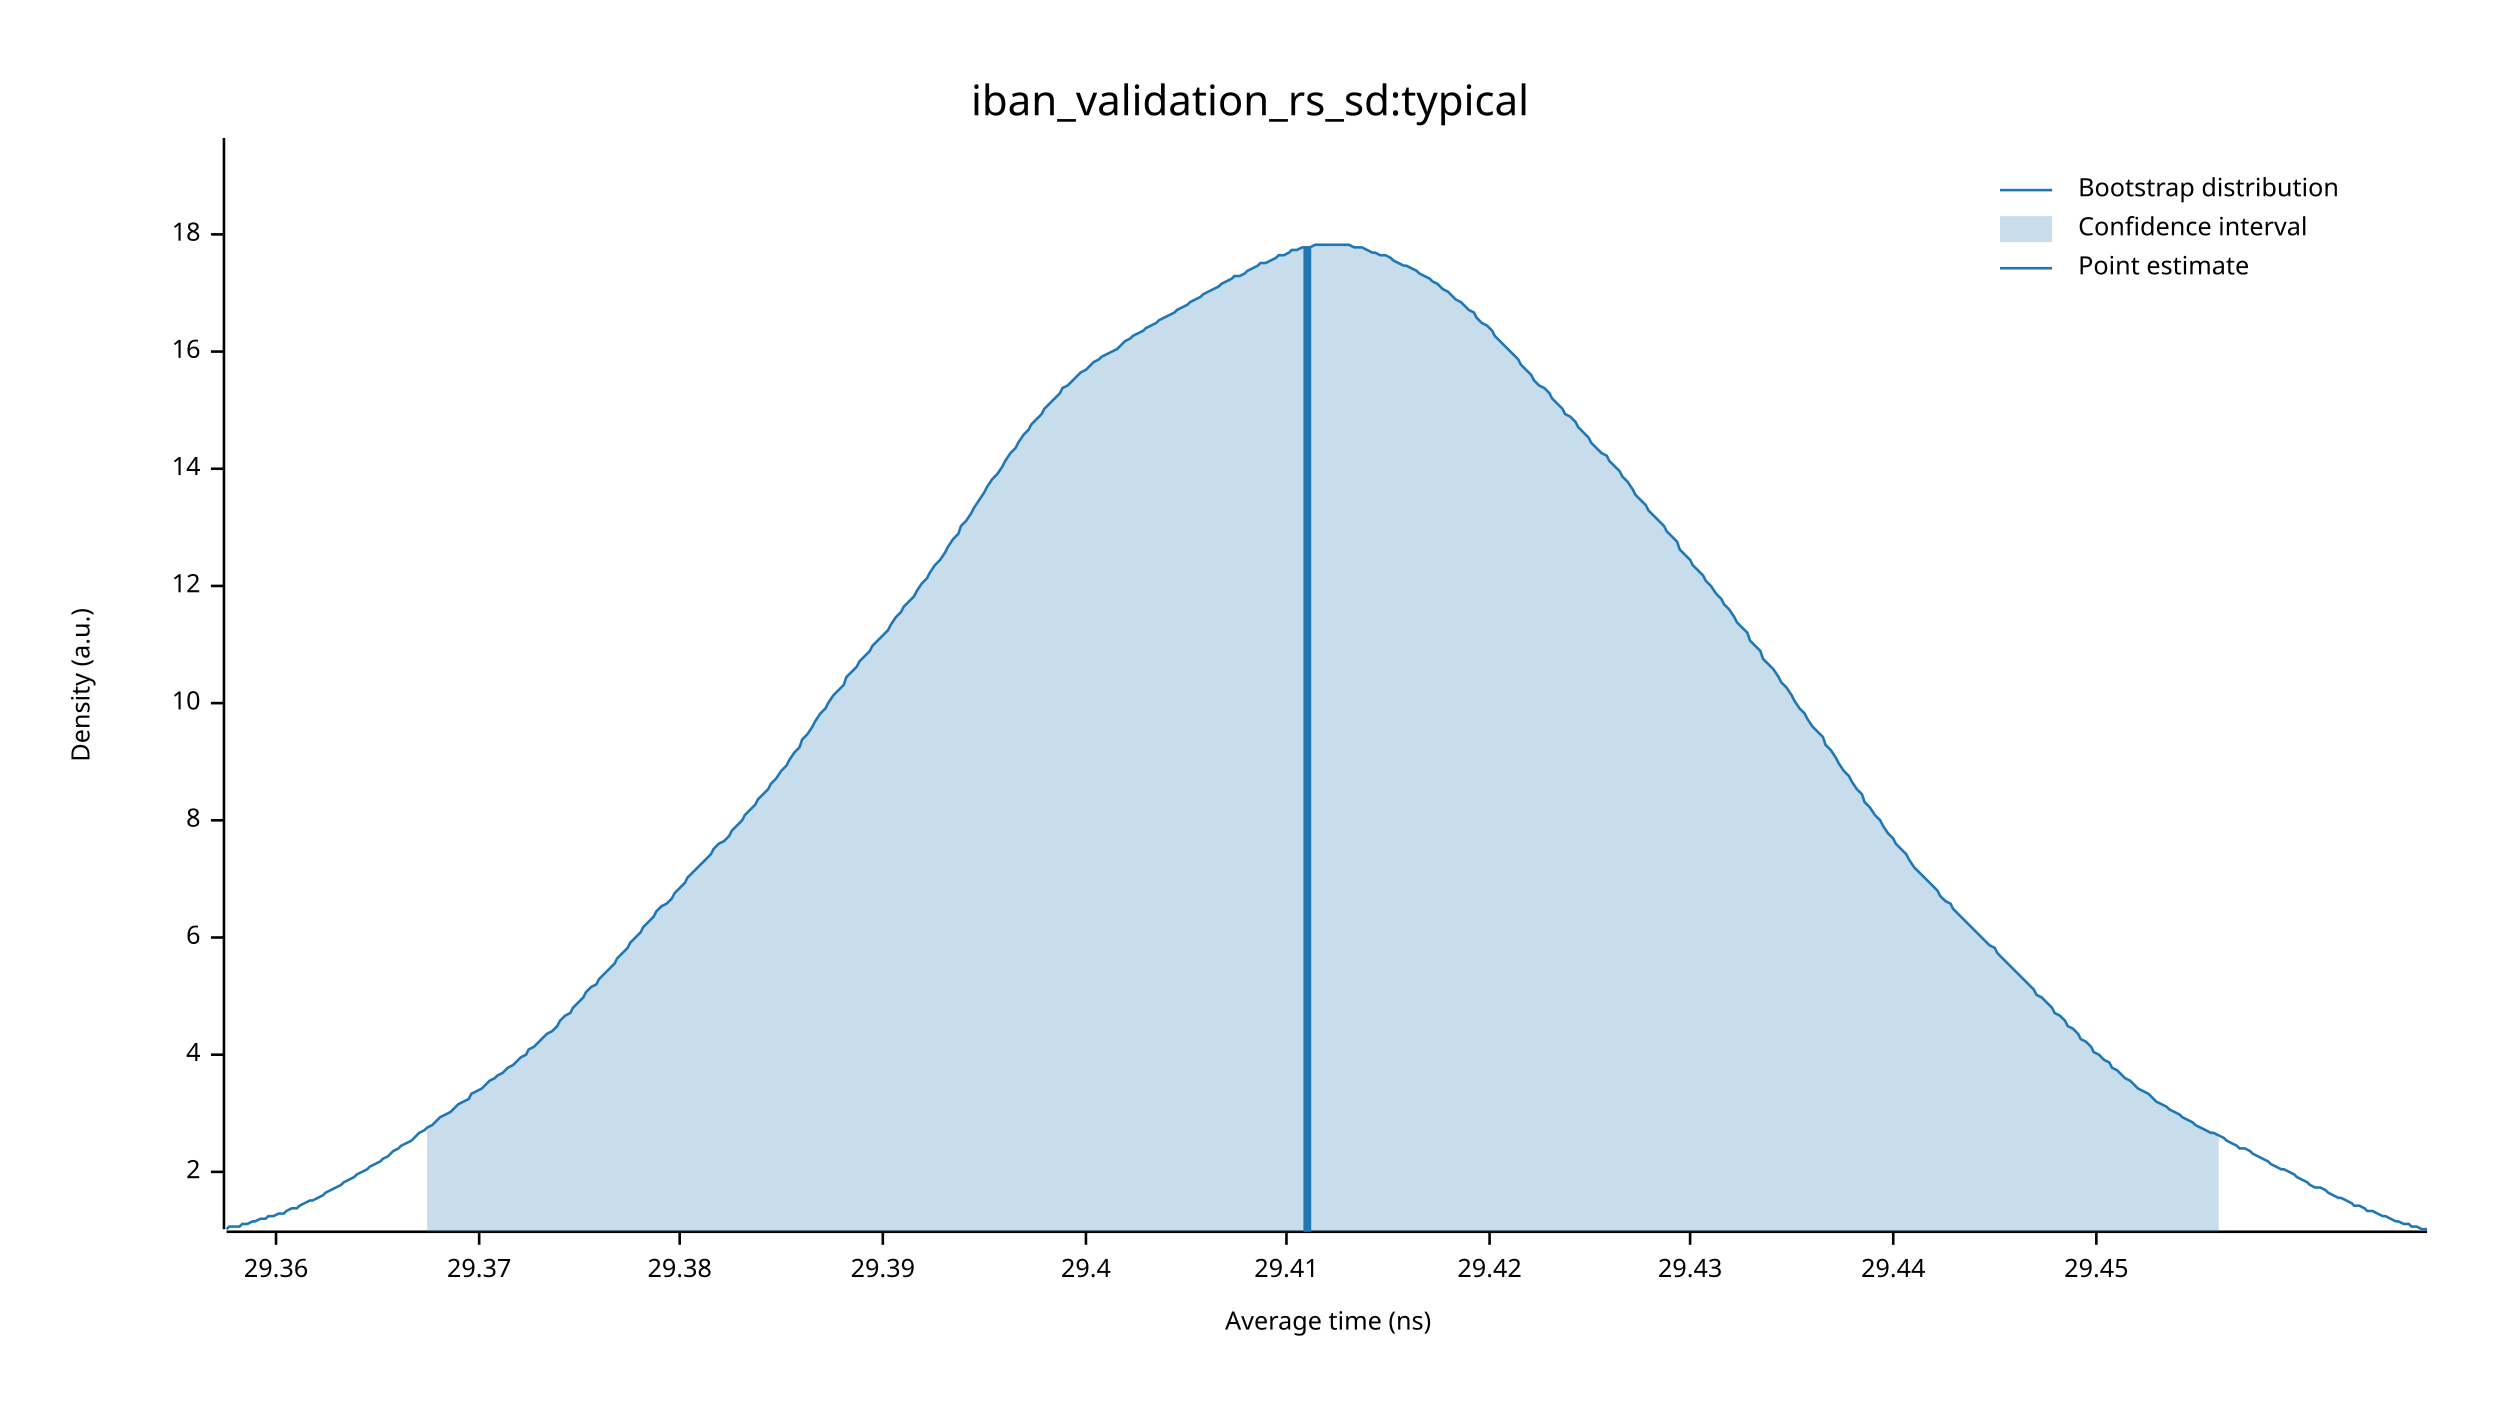
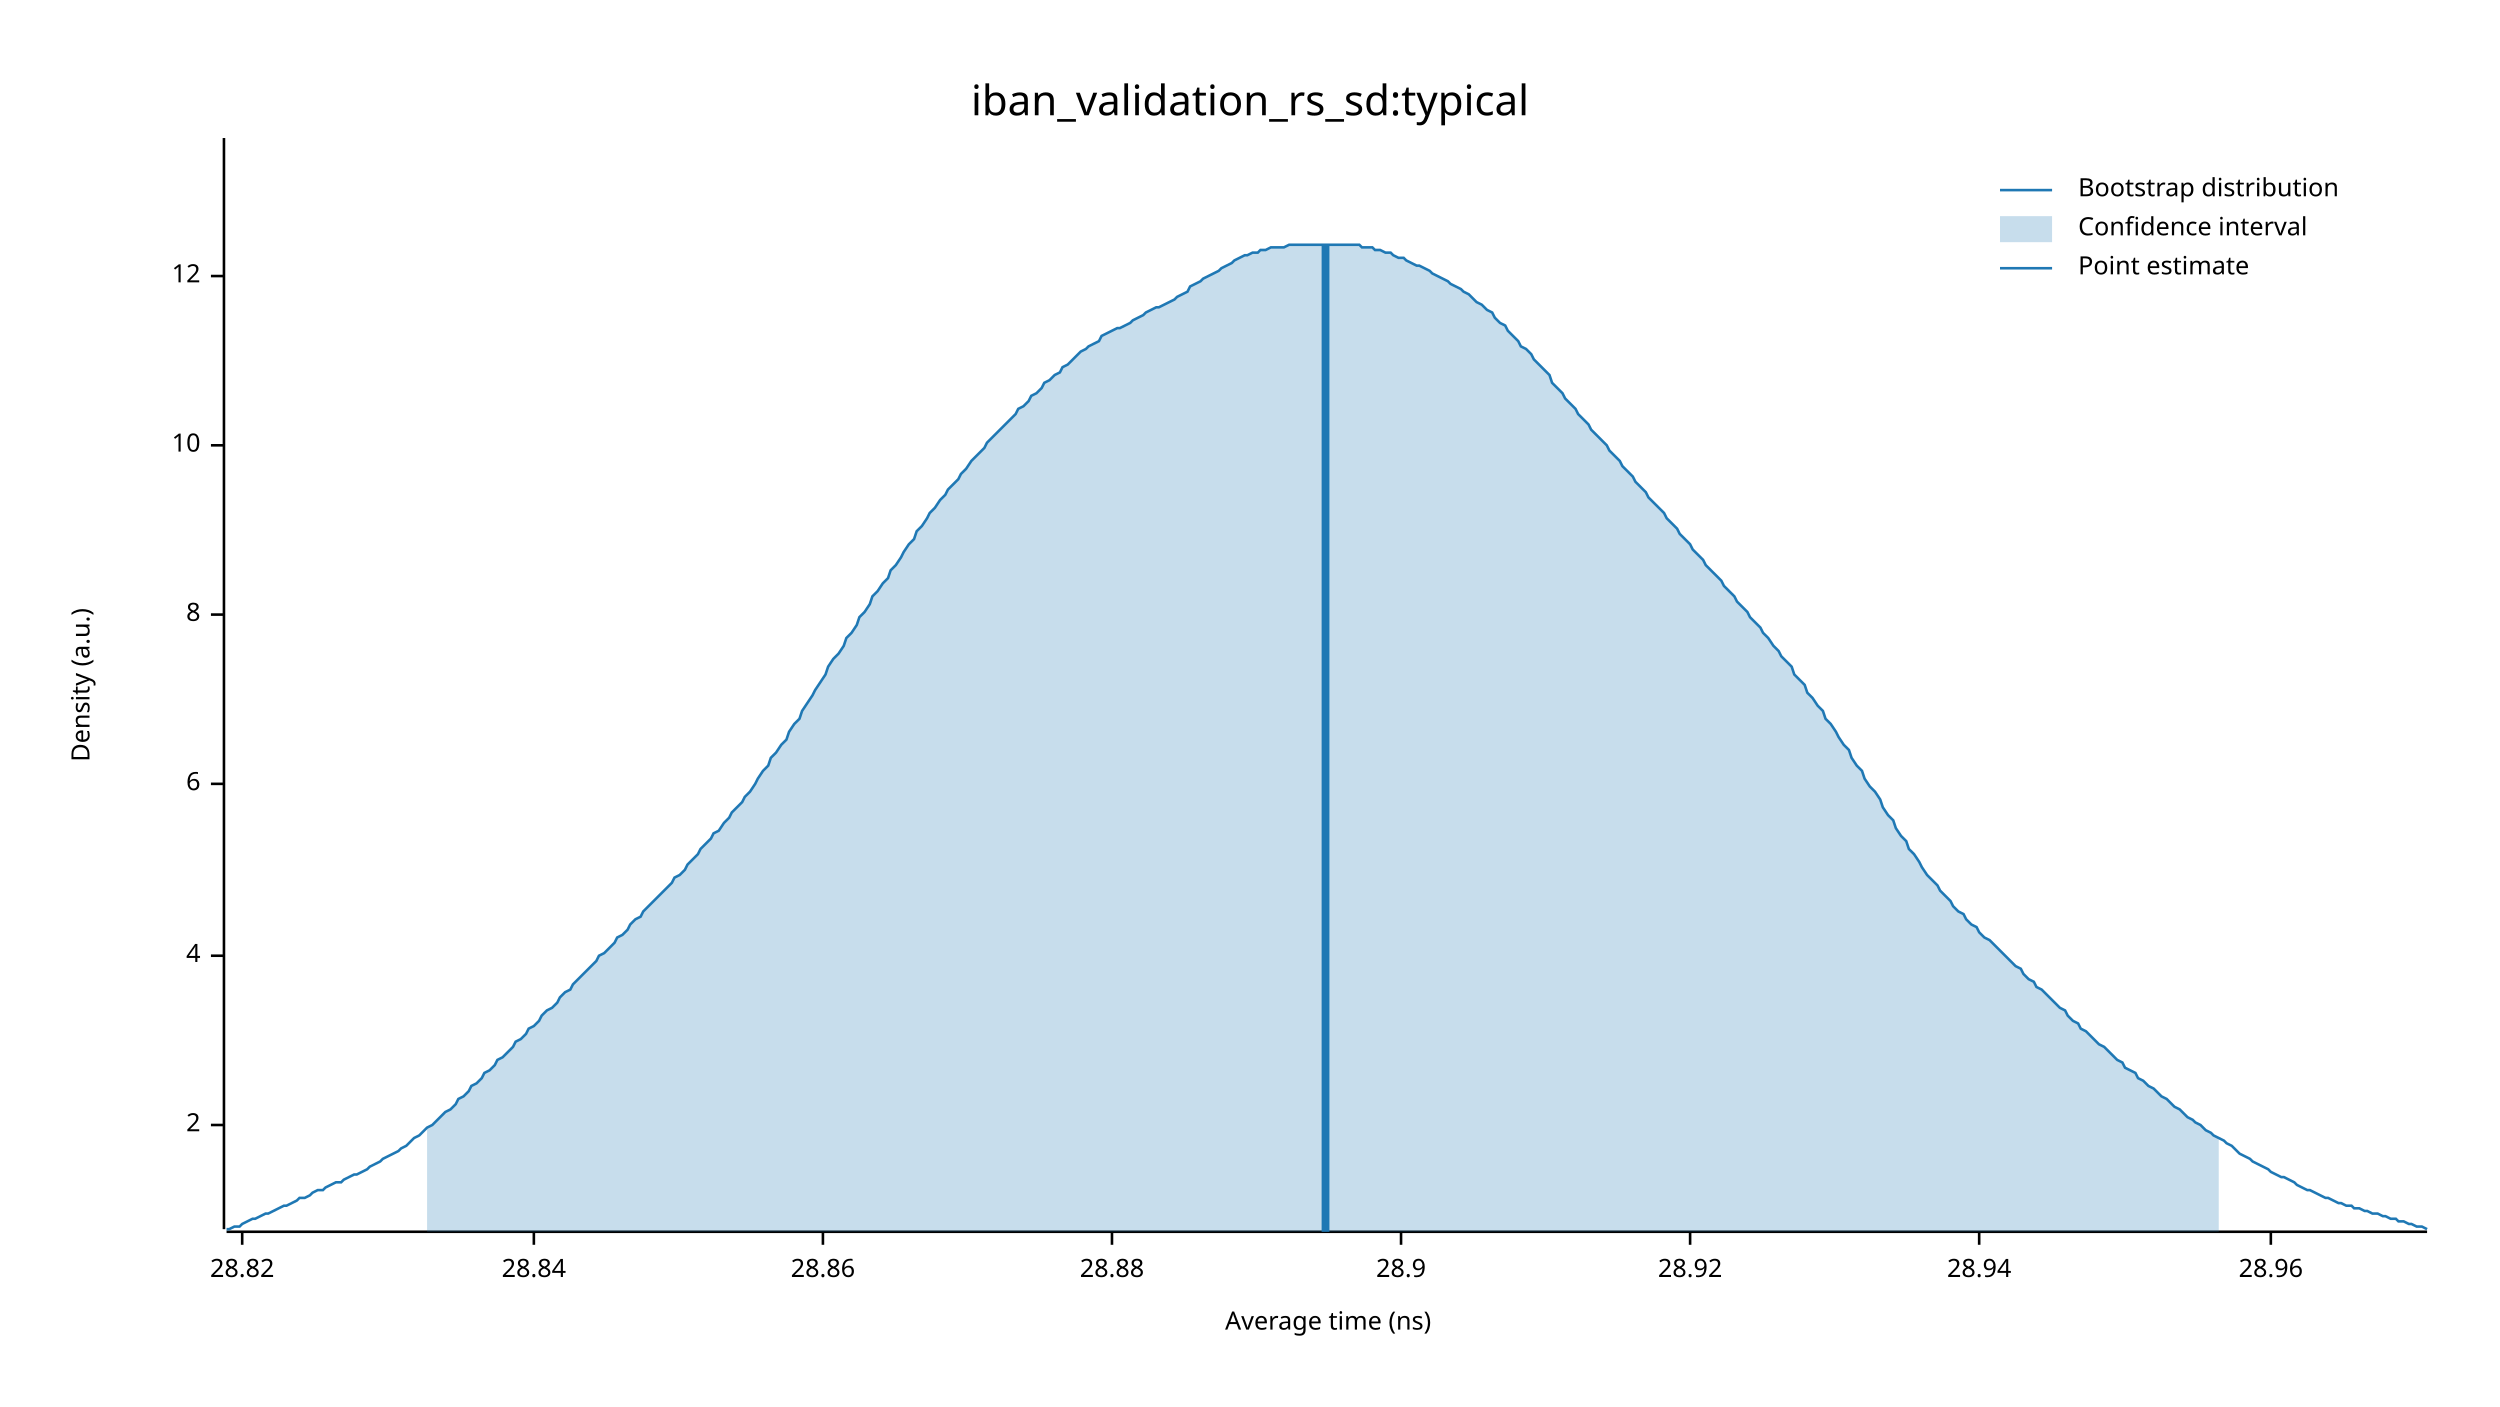
<svg xmlns="http://www.w3.org/2000/svg" width="960" height="540" viewBox="0 0 960 540">
  <text x="480" y="32" dy="0.76em" text-anchor="middle" font-family="sans-serif" font-size="16.129" opacity="1" fill="#000000">
iban_validation_rs_sd:typical
</text>
  <text x="27" y="263" dy="0.76em" text-anchor="middle" font-family="sans-serif" font-size="9.677" opacity="1" fill="#000000" transform="rotate(270, 27, 263)">
Density (a.u.)
</text>
  <text x="510" y="513" dy="-0.5ex" text-anchor="middle" font-family="sans-serif" font-size="9.677" opacity="1" fill="#000000">
Average time (ns)
</text>
  <polyline fill="none" opacity="1" stroke="#000000" stroke-width="1" points="86,53 86,472 " />
-   <text x="77" y="450" dy="0.5ex" text-anchor="end" font-family="sans-serif" font-size="9.677" opacity="1" fill="#000000">
+   <text x="77" y="432" dy="0.5ex" text-anchor="end" font-family="sans-serif" font-size="9.677" opacity="1" fill="#000000">
2
</text>
-   <polyline fill="none" opacity="1" stroke="#000000" stroke-width="1" points="81,450 86,450 " />
-   <text x="77" y="405" dy="0.5ex" text-anchor="end" font-family="sans-serif" font-size="9.677" opacity="1" fill="#000000">
+   <polyline fill="none" opacity="1" stroke="#000000" stroke-width="1" points="81,432 86,432 " />
+   <text x="77" y="367" dy="0.5ex" text-anchor="end" font-family="sans-serif" font-size="9.677" opacity="1" fill="#000000">
4
</text>
-   <polyline fill="none" opacity="1" stroke="#000000" stroke-width="1" points="81,405 86,405 " />
-   <text x="77" y="360" dy="0.5ex" text-anchor="end" font-family="sans-serif" font-size="9.677" opacity="1" fill="#000000">
+   <polyline fill="none" opacity="1" stroke="#000000" stroke-width="1" points="81,367 86,367 " />
+   <text x="77" y="301" dy="0.5ex" text-anchor="end" font-family="sans-serif" font-size="9.677" opacity="1" fill="#000000">
6
</text>
-   <polyline fill="none" opacity="1" stroke="#000000" stroke-width="1" points="81,360 86,360 " />
-   <text x="77" y="315" dy="0.5ex" text-anchor="end" font-family="sans-serif" font-size="9.677" opacity="1" fill="#000000">
+   <polyline fill="none" opacity="1" stroke="#000000" stroke-width="1" points="81,301 86,301 " />
+   <text x="77" y="236" dy="0.5ex" text-anchor="end" font-family="sans-serif" font-size="9.677" opacity="1" fill="#000000">
8
</text>
-   <polyline fill="none" opacity="1" stroke="#000000" stroke-width="1" points="81,315 86,315 " />
-   <text x="77" y="270" dy="0.5ex" text-anchor="end" font-family="sans-serif" font-size="9.677" opacity="1" fill="#000000">
+   <polyline fill="none" opacity="1" stroke="#000000" stroke-width="1" points="81,236 86,236 " />
+   <text x="77" y="171" dy="0.5ex" text-anchor="end" font-family="sans-serif" font-size="9.677" opacity="1" fill="#000000">
10
</text>
-   <polyline fill="none" opacity="1" stroke="#000000" stroke-width="1" points="81,270 86,270 " />
-   <text x="77" y="225" dy="0.5ex" text-anchor="end" font-family="sans-serif" font-size="9.677" opacity="1" fill="#000000">
+   <polyline fill="none" opacity="1" stroke="#000000" stroke-width="1" points="81,171 86,171 " />
+   <text x="77" y="106" dy="0.5ex" text-anchor="end" font-family="sans-serif" font-size="9.677" opacity="1" fill="#000000">
12
</text>
-   <polyline fill="none" opacity="1" stroke="#000000" stroke-width="1" points="81,225 86,225 " />
-   <text x="77" y="180" dy="0.5ex" text-anchor="end" font-family="sans-serif" font-size="9.677" opacity="1" fill="#000000">
- 14
+   <polyline fill="none" opacity="1" stroke="#000000" stroke-width="1" points="81,106 86,106 " />
+   <polyline fill="none" opacity="1" stroke="#000000" stroke-width="1" points="87,473 932,473 " />
+   <text x="93" y="483" dy="0.76em" text-anchor="middle" font-family="sans-serif" font-size="9.677" opacity="1" fill="#000000">
+ 28.82
</text>
-   <polyline fill="none" opacity="1" stroke="#000000" stroke-width="1" points="81,180 86,180 " />
-   <text x="77" y="135" dy="0.5ex" text-anchor="end" font-family="sans-serif" font-size="9.677" opacity="1" fill="#000000">
- 16
+   <polyline fill="none" opacity="1" stroke="#000000" stroke-width="1" points="93,473 93,478 " />
+   <text x="205" y="483" dy="0.76em" text-anchor="middle" font-family="sans-serif" font-size="9.677" opacity="1" fill="#000000">
+ 28.84
</text>
-   <polyline fill="none" opacity="1" stroke="#000000" stroke-width="1" points="81,135 86,135 " />
-   <text x="77" y="90" dy="0.5ex" text-anchor="end" font-family="sans-serif" font-size="9.677" opacity="1" fill="#000000">
- 18
+   <polyline fill="none" opacity="1" stroke="#000000" stroke-width="1" points="205,473 205,478 " />
+   <text x="316" y="483" dy="0.76em" text-anchor="middle" font-family="sans-serif" font-size="9.677" opacity="1" fill="#000000">
+ 28.86
</text>
-   <polyline fill="none" opacity="1" stroke="#000000" stroke-width="1" points="81,90 86,90 " />
-   <polyline fill="none" opacity="1" stroke="#000000" stroke-width="1" points="87,473 932,473 " />
-   <text x="106" y="483" dy="0.76em" text-anchor="middle" font-family="sans-serif" font-size="9.677" opacity="1" fill="#000000">
- 29.36
+   <polyline fill="none" opacity="1" stroke="#000000" stroke-width="1" points="316,473 316,478 " />
+   <text x="427" y="483" dy="0.76em" text-anchor="middle" font-family="sans-serif" font-size="9.677" opacity="1" fill="#000000">
+ 28.88
</text>
-   <polyline fill="none" opacity="1" stroke="#000000" stroke-width="1" points="106,473 106,478 " />
-   <text x="184" y="483" dy="0.76em" text-anchor="middle" font-family="sans-serif" font-size="9.677" opacity="1" fill="#000000">
- 29.37
+   <polyline fill="none" opacity="1" stroke="#000000" stroke-width="1" points="427,473 427,478 " />
+   <text x="538" y="483" dy="0.76em" text-anchor="middle" font-family="sans-serif" font-size="9.677" opacity="1" fill="#000000">
+ 28.9
</text>
-   <polyline fill="none" opacity="1" stroke="#000000" stroke-width="1" points="184,473 184,478 " />
-   <text x="261" y="483" dy="0.76em" text-anchor="middle" font-family="sans-serif" font-size="9.677" opacity="1" fill="#000000">
- 29.38
- </text>
-   <polyline fill="none" opacity="1" stroke="#000000" stroke-width="1" points="261,473 261,478 " />
-   <text x="339" y="483" dy="0.76em" text-anchor="middle" font-family="sans-serif" font-size="9.677" opacity="1" fill="#000000">
- 29.39
- </text>
-   <polyline fill="none" opacity="1" stroke="#000000" stroke-width="1" points="339,473 339,478 " />
-   <text x="417" y="483" dy="0.76em" text-anchor="middle" font-family="sans-serif" font-size="9.677" opacity="1" fill="#000000">
- 29.4
- </text>
-   <polyline fill="none" opacity="1" stroke="#000000" stroke-width="1" points="417,473 417,478 " />
-   <text x="494" y="483" dy="0.76em" text-anchor="middle" font-family="sans-serif" font-size="9.677" opacity="1" fill="#000000">
- 29.41
- </text>
-   <polyline fill="none" opacity="1" stroke="#000000" stroke-width="1" points="494,473 494,478 " />
-   <text x="572" y="483" dy="0.76em" text-anchor="middle" font-family="sans-serif" font-size="9.677" opacity="1" fill="#000000">
- 29.42
- </text>
-   <polyline fill="none" opacity="1" stroke="#000000" stroke-width="1" points="572,473 572,478 " />
+   <polyline fill="none" opacity="1" stroke="#000000" stroke-width="1" points="538,473 538,478 " />
  <text x="649" y="483" dy="0.76em" text-anchor="middle" font-family="sans-serif" font-size="9.677" opacity="1" fill="#000000">
- 29.43
+ 28.92
</text>
  <polyline fill="none" opacity="1" stroke="#000000" stroke-width="1" points="649,473 649,478 " />
-   <text x="727" y="483" dy="0.76em" text-anchor="middle" font-family="sans-serif" font-size="9.677" opacity="1" fill="#000000">
- 29.44
+   <text x="760" y="483" dy="0.76em" text-anchor="middle" font-family="sans-serif" font-size="9.677" opacity="1" fill="#000000">
+ 28.94
</text>
-   <polyline fill="none" opacity="1" stroke="#000000" stroke-width="1" points="727,473 727,478 " />
-   <text x="805" y="483" dy="0.76em" text-anchor="middle" font-family="sans-serif" font-size="9.677" opacity="1" fill="#000000">
- 29.45
+   <polyline fill="none" opacity="1" stroke="#000000" stroke-width="1" points="760,473 760,478 " />
+   <text x="872" y="483" dy="0.76em" text-anchor="middle" font-family="sans-serif" font-size="9.677" opacity="1" fill="#000000">
+ 28.96
</text>
-   <polyline fill="none" opacity="1" stroke="#000000" stroke-width="1" points="805,473 805,478 " />
-   <polyline fill="none" opacity="1" stroke="#1F78B4" stroke-width="1" points="87,472 88,471 90,471 92,471 93,470 95,470 97,469 98,469 100,468 102,468 103,467 105,467 107,466 109,466 110,465 112,464 114,464 115,463 117,462 119,461 120,461 122,460 124,459 125,458 127,457 129,456 131,455 132,454 134,453 136,452 137,451 139,450 141,449 142,448 144,447 146,446 147,445 149,444 151,442 153,441 154,440 156,439 158,438 159,437 161,435 163,434 164,433 166,432 168,430 169,429 171,428 173,427 175,425 176,424 178,423 180,422 181,420 183,419 185,418 186,417 188,415 190,414 191,413 193,412 195,410 197,409 198,408 200,406 202,405 203,403 205,402 207,400 208,399 210,397 212,396 214,394 215,392 217,390 219,389 220,387 222,385 224,383 225,381 227,379 229,378 230,376 232,374 234,372 236,370 237,368 239,366 241,364 242,362 244,360 246,358 247,356 249,354 251,352 252,350 254,348 256,347 258,345 259,343 261,341 263,339 264,337 266,335 268,333 269,332 271,330 273,328 274,326 276,324 278,323 280,321 281,319 283,317 285,315 286,313 288,311 290,309 291,307 293,305 295,303 296,301 298,299 300,296 302,294 303,292 305,289 307,287 308,284 310,282 312,279 313,277 315,274 317,272 318,270 320,267 322,265 324,263 325,260 327,258 329,256 330,254 332,252 334,250 335,248 337,246 339,244 341,242 342,240 344,237 346,235 347,233 349,231 351,229 352,227 354,224 356,222 357,220 359,217 361,215 363,212 364,210 366,207 368,205 369,202 371,200 373,197 374,195 376,192 378,189 379,187 381,184 383,182 385,179 386,177 388,174 390,172 391,170 393,167 395,165 396,163 398,161 400,159 401,157 403,155 405,153 407,151 408,149 410,148 412,146 413,145 415,143 417,142 418,141 420,139 422,138 423,137 425,136 427,135 429,134 430,133 432,131 434,130 435,129 437,128 439,127 440,126 442,125 444,124 445,123 447,122 449,121 451,120 452,119 454,118 456,117 457,116 459,115 461,114 462,113 464,112 466,111 468,110 469,109 471,108 473,107 474,106 476,106 478,105 479,104 481,103 483,102 484,101 486,101 488,100 490,99 491,98 493,98 495,97 496,96 498,96 500,95 501,95 503,95 505,94 506,94 508,94 510,94 512,94 513,94 515,94 517,94 518,94 520,95 522,95 523,95 525,96 527,97 528,97 530,98 532,98 534,99 535,100 537,101 539,102 540,102 542,103 544,104 545,105 547,106 549,107 550,108 552,109 554,111 556,112 557,113 559,115 561,116 562,117 564,119 566,120 567,122 569,124 571,125 573,127 574,129 576,131 578,133 579,134 581,136 583,138 584,140 586,142 588,144 589,146 591,148 593,149 595,151 596,153 598,155 600,157 601,159 603,160 605,162 606,164 608,166 610,168 611,170 613,172 615,174 617,175 618,177 620,179 622,181 623,183 625,185 627,188 628,190 630,192 632,194 633,196 635,198 637,200 639,202 640,204 642,206 644,208 645,211 647,213 649,215 650,217 652,219 654,221 655,223 657,225 659,228 661,230 662,232 664,234 666,237 667,239 669,241 671,243 672,246 674,248 676,250 677,253 679,255 681,257 683,260 684,262 686,264 688,267 689,269 691,272 693,274 694,276 696,279 698,281 700,283 701,286 703,288 705,291 706,293 708,296 710,298 711,300 713,303 715,305 716,308 718,310 720,313 722,315 723,317 725,320 727,322 728,324 730,326 732,328 733,330 735,333 737,335 738,336 740,338 742,340 744,342 745,344 747,346 749,347 750,349 752,351 754,353 755,354 757,356 759,358 760,359 762,361 764,363 766,364 767,366 769,368 771,370 772,371 774,373 776,375 777,376 779,378 781,380 782,382 784,383 786,385 788,387 789,389 791,390 793,392 794,394 796,395 798,397 799,399 801,400 803,402 804,404 806,405 808,407 810,408 811,410 813,411 815,413 816,414 818,415 820,417 821,418 823,419 825,420 827,422 828,423 830,424 832,425 833,426 835,427 837,428 838,429 840,430 842,431 843,432 845,433 847,434 849,435 850,435 852,436 854,437 855,438 857,439 859,440 860,441 862,441 864,442 865,443 867,444 869,445 871,446 872,447 874,448 876,449 877,449 879,450 881,451 882,452 884,453 886,454 887,455 889,456 891,456 893,457 894,458 896,459 898,460 899,460 901,461 903,462 904,463 906,463 908,464 909,465 911,465 913,466 915,467 916,467 918,468 920,469 921,469 923,470 925,470 926,471 928,471 930,472 932,472 " />
-   <polygon opacity="0.25" fill="#1F78B4" points="164,433 166,432 168,430 169,429 171,428 173,427 175,425 176,424 178,423 180,422 181,420 183,419 185,418 186,417 188,415 190,414 191,413 193,412 195,410 197,409 198,408 200,406 202,405 203,403 205,402 207,400 208,399 210,397 212,396 214,394 215,392 217,390 219,389 220,387 222,385 224,383 225,381 227,379 229,378 230,376 232,374 234,372 236,370 237,368 239,366 241,364 242,362 244,360 246,358 247,356 249,354 251,352 252,350 254,348 256,347 258,345 259,343 261,341 263,339 264,337 266,335 268,333 269,332 271,330 273,328 274,326 276,324 278,323 280,321 281,319 283,317 285,315 286,313 288,311 290,309 291,307 293,305 295,303 296,301 298,299 300,296 302,294 303,292 305,289 307,287 308,284 310,282 312,279 313,277 315,274 317,272 318,270 320,267 322,265 324,263 325,260 327,258 329,256 330,254 332,252 334,250 335,248 337,246 339,244 341,242 342,240 344,237 346,235 347,233 349,231 351,229 352,227 354,224 356,222 357,220 359,217 361,215 363,212 364,210 366,207 368,205 369,202 371,200 373,197 374,195 376,192 378,189 379,187 381,184 383,182 385,179 386,177 388,174 390,172 391,170 393,167 395,165 396,163 398,161 400,159 401,157 403,155 405,153 407,151 408,149 410,148 412,146 413,145 415,143 417,142 418,141 420,139 422,138 423,137 425,136 427,135 429,134 430,133 432,131 434,130 435,129 437,128 439,127 440,126 442,125 444,124 445,123 447,122 449,121 451,120 452,119 454,118 456,117 457,116 459,115 461,114 462,113 464,112 466,111 468,110 469,109 471,108 473,107 474,106 476,106 478,105 479,104 481,103 483,102 484,101 486,101 488,100 490,99 491,98 493,98 495,97 496,96 498,96 500,95 501,95 503,95 505,94 506,94 508,94 510,94 512,94 513,94 515,94 517,94 518,94 520,95 522,95 523,95 525,96 527,97 528,97 530,98 532,98 534,99 535,100 537,101 539,102 540,102 542,103 544,104 545,105 547,106 549,107 550,108 552,109 554,111 556,112 557,113 559,115 561,116 562,117 564,119 566,120 567,122 569,124 571,125 573,127 574,129 576,131 578,133 579,134 581,136 583,138 584,140 586,142 588,144 589,146 591,148 593,149 595,151 596,153 598,155 600,157 601,159 603,160 605,162 606,164 608,166 610,168 611,170 613,172 615,174 617,175 618,177 620,179 622,181 623,183 625,185 627,188 628,190 630,192 632,194 633,196 635,198 637,200 639,202 640,204 642,206 644,208 645,211 647,213 649,215 650,217 652,219 654,221 655,223 657,225 659,228 661,230 662,232 664,234 666,237 667,239 669,241 671,243 672,246 674,248 676,250 677,253 679,255 681,257 683,260 684,262 686,264 688,267 689,269 691,272 693,274 694,276 696,279 698,281 700,283 701,286 703,288 705,291 706,293 708,296 710,298 711,300 713,303 715,305 716,308 718,310 720,313 722,315 723,317 725,320 727,322 728,324 730,326 732,328 733,330 735,333 737,335 738,336 740,338 742,340 744,342 745,344 747,346 749,347 750,349 752,351 754,353 755,354 757,356 759,358 760,359 762,361 764,363 766,364 767,366 769,368 771,370 772,371 774,373 776,375 777,376 779,378 781,380 782,382 784,383 786,385 788,387 789,389 791,390 793,392 794,394 796,395 798,397 799,399 801,400 803,402 804,404 806,405 808,407 810,408 811,410 813,411 815,413 816,414 818,415 820,417 821,418 823,419 825,420 827,422 828,423 830,424 832,425 833,426 835,427 837,428 838,429 840,430 842,431 843,432 845,433 847,434 849,435 850,435 852,436 852,473 164,473 " />
-   <polyline fill="none" opacity="1" stroke="#1F78B4" stroke-width="3" points="502,473 502,95 " />
+   <polyline fill="none" opacity="1" stroke="#000000" stroke-width="1" points="872,473 872,478 " />
+   <polyline fill="none" opacity="1" stroke="#1F78B4" stroke-width="1" points="87,472 88,472 90,471 92,471 93,470 95,469 97,468 98,468 100,467 102,466 103,466 105,465 107,464 109,463 110,463 112,462 114,461 115,460 117,460 119,459 120,458 122,457 124,457 125,456 127,455 129,454 131,454 132,453 134,452 136,451 137,451 139,450 141,449 142,448 144,447 146,446 147,445 149,444 151,443 153,442 154,441 156,440 158,438 159,437 161,436 163,434 164,433 166,432 168,430 169,429 171,427 173,426 175,424 176,422 178,421 180,419 181,417 183,416 185,414 186,412 188,411 190,409 191,407 193,406 195,404 197,402 198,400 200,399 202,397 203,395 205,394 207,392 208,390 210,388 212,387 214,385 215,383 217,381 219,380 220,378 222,376 224,374 225,373 227,371 229,369 230,367 232,366 234,364 236,362 237,360 239,359 241,357 242,355 244,353 246,352 247,350 249,348 251,346 252,345 254,343 256,341 258,339 259,337 261,336 263,334 264,332 266,330 268,328 269,326 271,324 273,322 274,320 276,319 278,316 280,314 281,312 283,310 285,308 286,306 288,304 290,301 291,299 293,296 295,294 296,291 298,289 300,286 302,284 303,281 305,278 307,276 308,273 310,270 312,267 313,265 315,262 317,259 318,256 320,253 322,251 324,248 325,245 327,243 329,240 330,237 332,235 334,232 335,229 337,227 339,224 341,222 342,219 344,217 346,214 347,212 349,209 351,207 352,204 354,202 356,199 357,197 359,195 361,192 363,190 364,188 366,186 368,184 369,182 371,180 373,177 374,176 376,174 378,172 379,170 381,168 383,166 385,164 386,163 388,161 390,159 391,157 393,156 395,154 396,152 398,151 400,149 401,147 403,146 405,144 407,143 408,141 410,140 412,138 413,137 415,135 417,134 418,133 420,132 422,131 423,129 425,128 427,127 429,126 430,126 432,125 434,124 435,123 437,122 439,121 440,120 442,119 444,118 445,118 447,117 449,116 451,115 452,114 454,113 456,112 457,110 459,109 461,108 462,107 464,106 466,105 468,104 469,103 471,102 473,101 474,100 476,99 478,98 479,98 481,97 483,97 484,96 486,96 488,95 490,95 491,95 493,95 495,94 496,94 498,94 500,94 501,94 503,94 505,94 506,94 508,94 510,94 512,94 513,94 515,94 517,94 518,94 520,94 522,94 523,95 525,95 527,95 528,96 530,96 532,97 534,97 535,98 537,99 539,99 540,100 542,101 544,102 545,102 547,103 549,104 550,105 552,106 554,107 556,108 557,109 559,110 561,111 562,112 564,113 566,115 567,116 569,117 571,119 573,120 574,122 576,124 578,125 579,127 581,129 583,131 584,133 586,134 588,136 589,138 591,140 593,142 595,144 596,147 598,149 600,151 601,153 603,155 605,157 606,159 608,161 610,163 611,165 613,167 615,169 617,171 618,173 620,175 622,177 623,179 625,181 627,183 628,185 630,187 632,189 633,191 635,193 637,195 639,197 640,199 642,201 644,203 645,205 647,207 649,209 650,211 652,213 654,215 655,217 657,219 659,221 661,223 662,225 664,227 666,229 667,231 669,233 671,235 672,237 674,239 676,241 677,243 679,245 681,248 683,250 684,252 686,254 688,256 689,259 691,261 693,263 694,266 696,268 698,271 700,273 701,276 703,278 705,281 706,283 708,286 710,288 711,291 713,294 715,296 716,299 718,302 720,304 722,307 723,310 725,313 727,315 728,318 730,321 732,323 733,326 735,328 737,331 738,333 740,336 742,338 744,340 745,342 747,344 749,346 750,348 752,350 754,351 755,353 757,355 759,356 760,358 762,360 764,361 766,363 767,364 769,366 771,368 772,369 774,371 776,372 777,374 779,376 781,377 782,379 784,380 786,382 788,384 789,385 791,387 793,388 794,390 796,392 798,393 799,395 801,396 803,398 804,399 806,401 808,402 810,404 811,405 813,407 815,408 816,410 818,411 820,412 821,414 823,415 825,417 827,418 828,419 830,421 832,422 833,423 835,425 837,426 838,427 840,429 842,430 843,431 845,432 847,434 849,435 850,436 852,437 854,438 855,439 857,440 859,442 860,443 862,444 864,445 865,446 867,447 869,448 871,449 872,450 874,451 876,452 877,452 879,453 881,454 882,455 884,456 886,457 887,457 889,458 891,459 893,460 894,460 896,461 898,462 899,462 901,463 903,463 904,464 906,464 908,465 909,465 911,466 913,466 915,467 916,467 918,468 920,468 921,469 923,469 925,470 926,470 928,471 930,471 932,472 " />
+   <polygon opacity="0.25" fill="#1F78B4" points="164,433 166,432 168,430 169,429 171,427 173,426 175,424 176,422 178,421 180,419 181,417 183,416 185,414 186,412 188,411 190,409 191,407 193,406 195,404 197,402 198,400 200,399 202,397 203,395 205,394 207,392 208,390 210,388 212,387 214,385 215,383 217,381 219,380 220,378 222,376 224,374 225,373 227,371 229,369 230,367 232,366 234,364 236,362 237,360 239,359 241,357 242,355 244,353 246,352 247,350 249,348 251,346 252,345 254,343 256,341 258,339 259,337 261,336 263,334 264,332 266,330 268,328 269,326 271,324 273,322 274,320 276,319 278,316 280,314 281,312 283,310 285,308 286,306 288,304 290,301 291,299 293,296 295,294 296,291 298,289 300,286 302,284 303,281 305,278 307,276 308,273 310,270 312,267 313,265 315,262 317,259 318,256 320,253 322,251 324,248 325,245 327,243 329,240 330,237 332,235 334,232 335,229 337,227 339,224 341,222 342,219 344,217 346,214 347,212 349,209 351,207 352,204 354,202 356,199 357,197 359,195 361,192 363,190 364,188 366,186 368,184 369,182 371,180 373,177 374,176 376,174 378,172 379,170 381,168 383,166 385,164 386,163 388,161 390,159 391,157 393,156 395,154 396,152 398,151 400,149 401,147 403,146 405,144 407,143 408,141 410,140 412,138 413,137 415,135 417,134 418,133 420,132 422,131 423,129 425,128 427,127 429,126 430,126 432,125 434,124 435,123 437,122 439,121 440,120 442,119 444,118 445,118 447,117 449,116 451,115 452,114 454,113 456,112 457,110 459,109 461,108 462,107 464,106 466,105 468,104 469,103 471,102 473,101 474,100 476,99 478,98 479,98 481,97 483,97 484,96 486,96 488,95 490,95 491,95 493,95 495,94 496,94 498,94 500,94 501,94 503,94 505,94 506,94 508,94 510,94 512,94 513,94 515,94 517,94 518,94 520,94 522,94 523,95 525,95 527,95 528,96 530,96 532,97 534,97 535,98 537,99 539,99 540,100 542,101 544,102 545,102 547,103 549,104 550,105 552,106 554,107 556,108 557,109 559,110 561,111 562,112 564,113 566,115 567,116 569,117 571,119 573,120 574,122 576,124 578,125 579,127 581,129 583,131 584,133 586,134 588,136 589,138 591,140 593,142 595,144 596,147 598,149 600,151 601,153 603,155 605,157 606,159 608,161 610,163 611,165 613,167 615,169 617,171 618,173 620,175 622,177 623,179 625,181 627,183 628,185 630,187 632,189 633,191 635,193 637,195 639,197 640,199 642,201 644,203 645,205 647,207 649,209 650,211 652,213 654,215 655,217 657,219 659,221 661,223 662,225 664,227 666,229 667,231 669,233 671,235 672,237 674,239 676,241 677,243 679,245 681,248 683,250 684,252 686,254 688,256 689,259 691,261 693,263 694,266 696,268 698,271 700,273 701,276 703,278 705,281 706,283 708,286 710,288 711,291 713,294 715,296 716,299 718,302 720,304 722,307 723,310 725,313 727,315 728,318 730,321 732,323 733,326 735,328 737,331 738,333 740,336 742,338 744,340 745,342 747,344 749,346 750,348 752,350 754,351 755,353 757,355 759,356 760,358 762,360 764,361 766,363 767,364 769,366 771,368 772,369 774,371 776,372 777,374 779,376 781,377 782,379 784,380 786,382 788,384 789,385 791,387 793,388 794,390 796,392 798,393 799,395 801,396 803,398 804,399 806,401 808,402 810,404 811,405 813,407 815,408 816,410 818,411 820,412 821,414 823,415 825,417 827,418 828,419 830,421 832,422 833,423 835,425 837,426 838,427 840,429 842,430 843,431 845,432 847,434 849,435 850,436 852,437 852,473 164,473 " />
+   <polyline fill="none" opacity="1" stroke="#1F78B4" stroke-width="3" points="509,473 509,94 " />
  <text x="798" y="68" dy="0.76em" text-anchor="start" font-family="sans-serif" font-size="9.677" opacity="1" fill="#000000">
Bootstrap distribution
</text>
  <text x="798" y="83" dy="0.76em" text-anchor="start" font-family="sans-serif" font-size="9.677" opacity="1" fill="#000000">
Confidence interval
</text>
  <text x="798" y="98" dy="0.76em" text-anchor="start" font-family="sans-serif" font-size="9.677" opacity="1" fill="#000000">
Point estimate
</text>
  <polyline fill="none" opacity="1" stroke="#1F78B4" stroke-width="1" points="768,73 788,73 " />
  <rect x="768" y="83" width="20" height="10" opacity="0.25" fill="#1F78B4" stroke="none" />
  <polyline fill="none" opacity="1" stroke="#1F78B4" stroke-width="1" points="768,103 788,103 " />
</svg>
